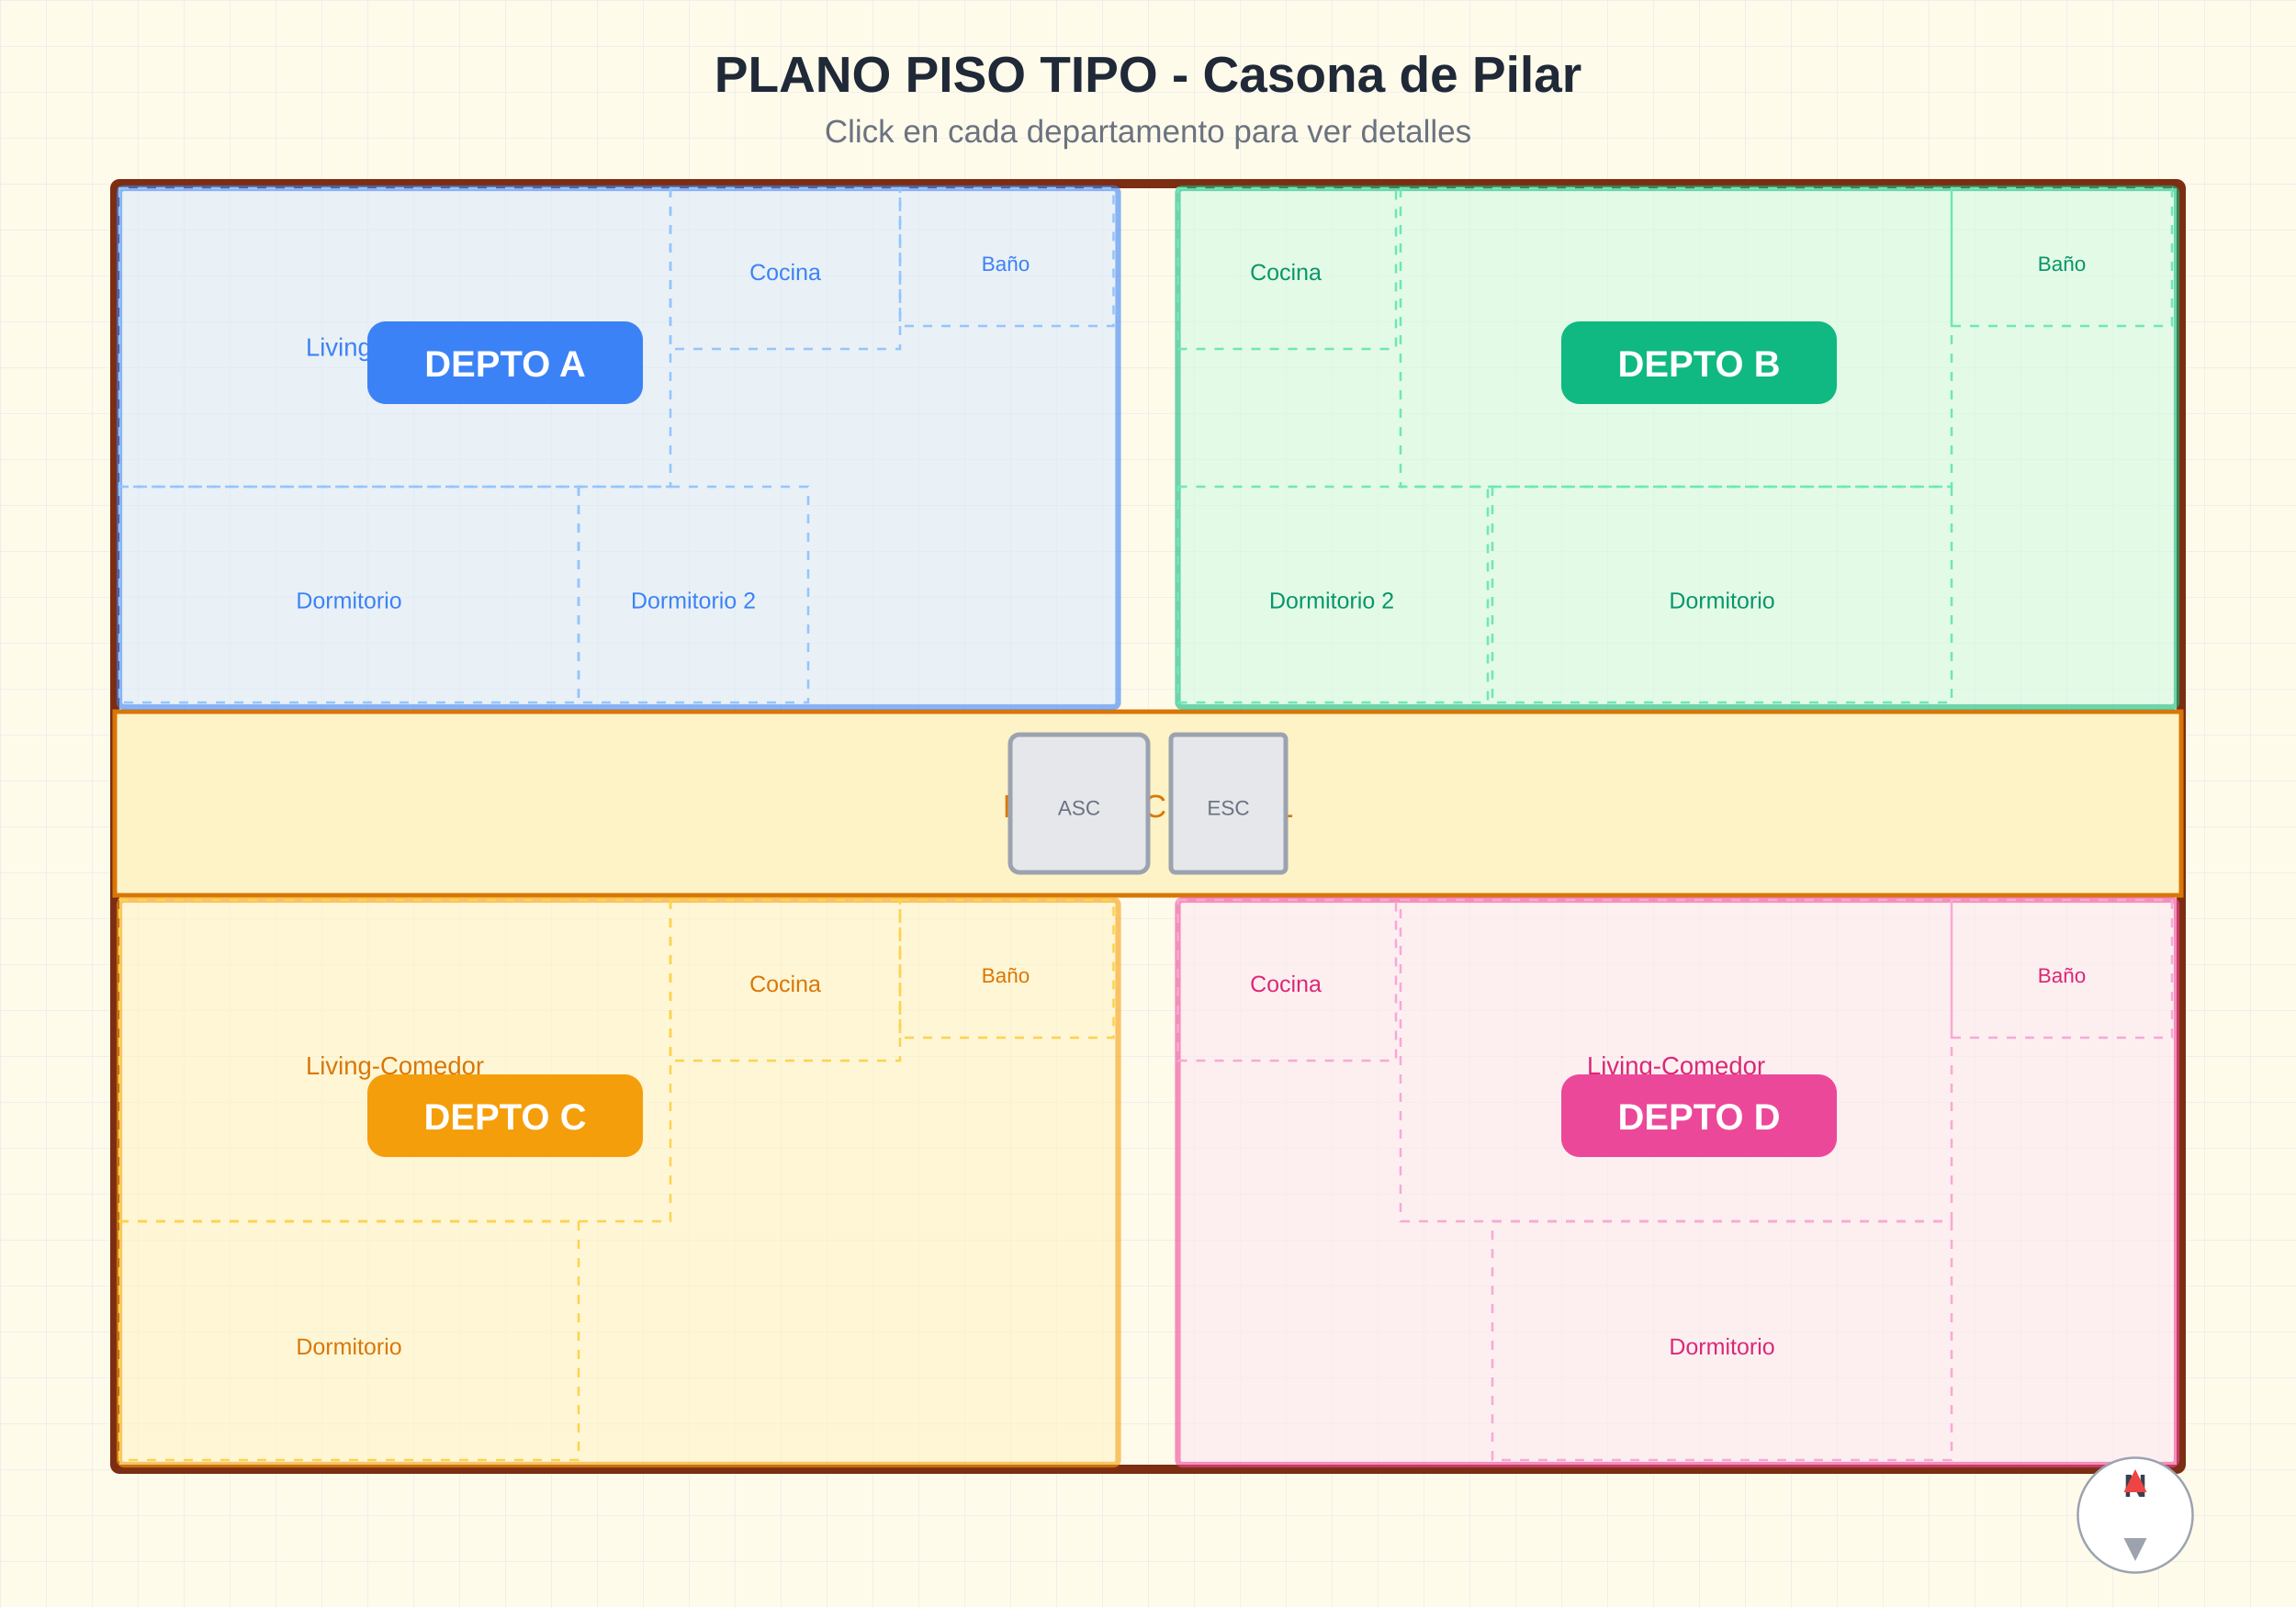
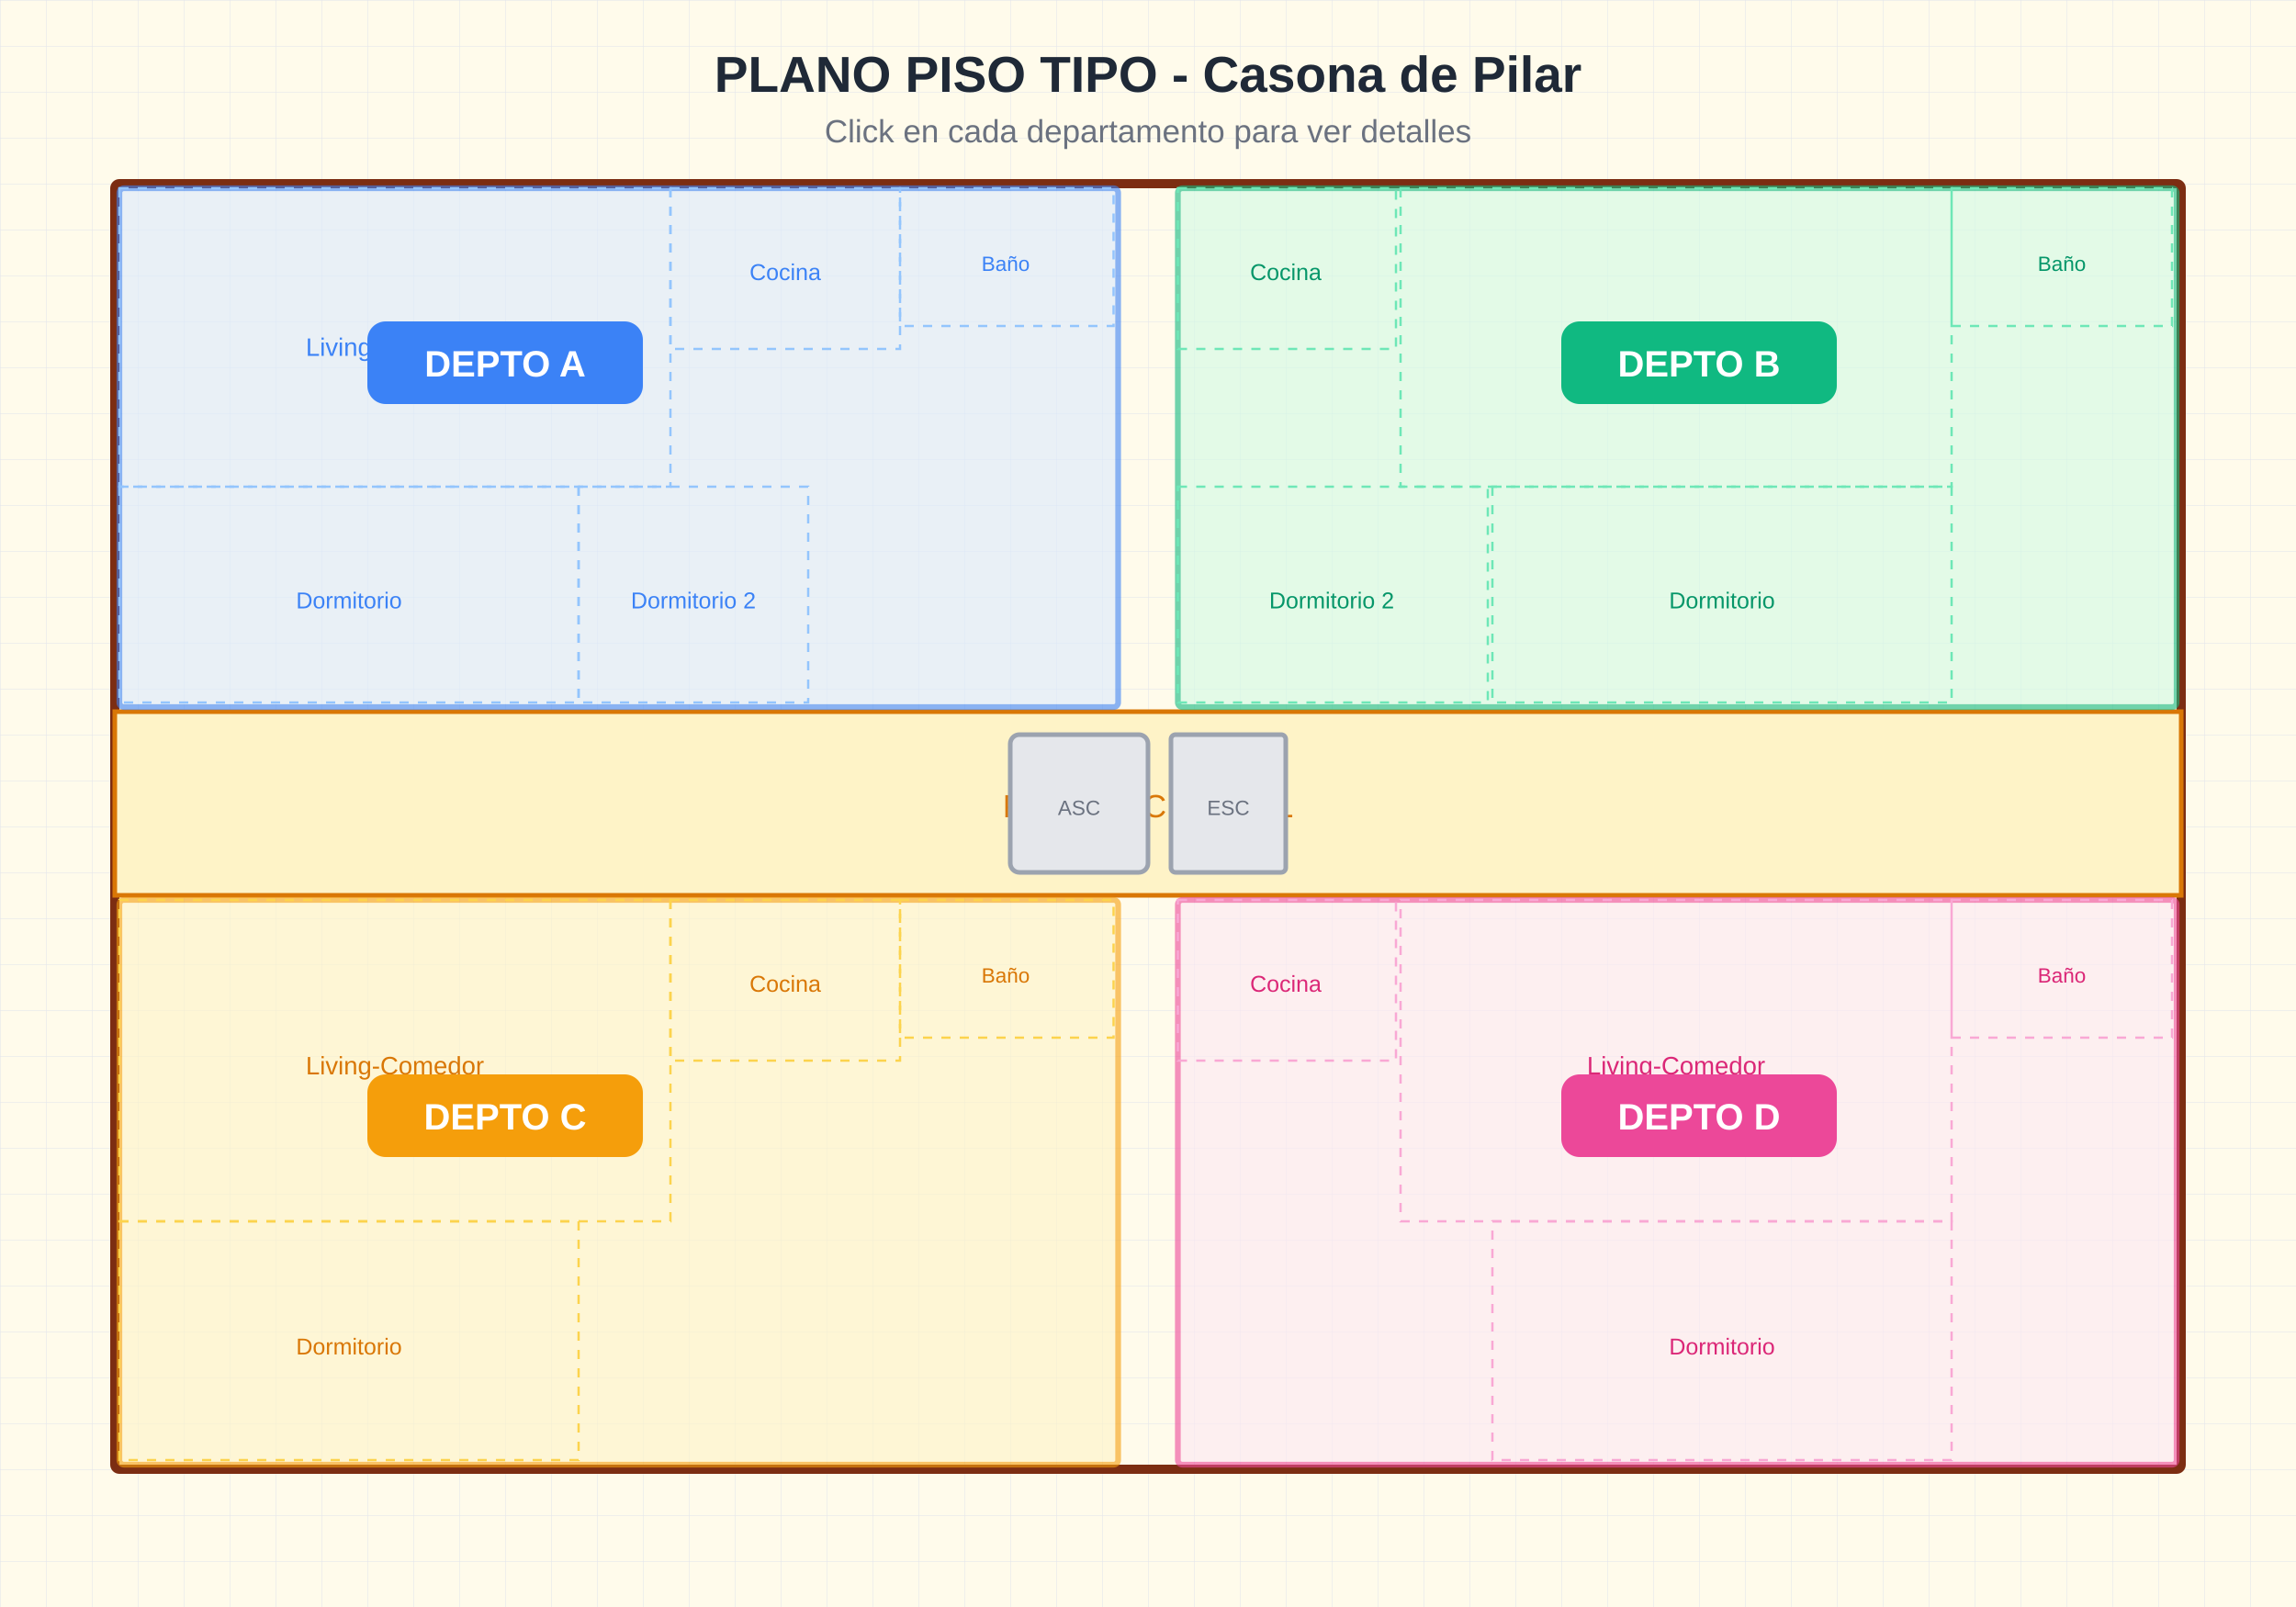
<svg xmlns="http://www.w3.org/2000/svg" viewBox="0 0 1000 700" width="1000" height="700">
  <defs>
    <pattern id="grid2" width="20" height="20" patternUnits="userSpaceOnUse">
      <path d="M 20 0 L 0 0 0 20" fill="none" stroke="#E5E7EB" stroke-width="0.5" />
    </pattern>
  </defs>
  <rect width="1000" height="700" fill="#FFFBEB" />
  <rect width="1000" height="700" fill="url(#grid2)" />
  <text x="500" y="40" fill="#1F2937" font-family="Arial" font-size="22" text-anchor="middle" font-weight="bold">PLANO PISO TIPO - Casona de Pilar</text>
  <text x="500" y="62" fill="#6B7280" font-family="Arial" font-size="14" text-anchor="middle">Click en cada departamento para ver detalles</text>
  <rect x="50" y="80" width="900" height="560" fill="none" stroke="#7C2D12" stroke-width="4" rx="2" />
  <rect x="50" y="310" width="900" height="80" fill="#FEF3C7" stroke="#D97706" stroke-width="2" />
  <text x="500" y="356" fill="#D97706" font-family="Arial" font-size="14" text-anchor="middle">PASILLO CENTRAL</text>
  <rect x="440" y="320" width="60" height="60" fill="#E5E7EB" stroke="#9CA3AF" stroke-width="2" rx="4" />
  <text x="470" y="355" fill="#6B7280" font-family="Arial" font-size="9" text-anchor="middle">ASC</text>
  <rect x="510" y="320" width="50" height="60" fill="#E5E7EB" stroke="#9CA3AF" stroke-width="2" rx="2" />
  <text x="535" y="355" fill="#6B7280" font-family="Arial" font-size="9" text-anchor="middle">ESC</text>
  <rect x="52" y="82" width="435" height="226" fill="#DBEAFE" stroke="#3B82F6" stroke-width="2.5" rx="2" opacity="0.6" />
  <rect x="52" y="82" width="240" height="130" fill="none" stroke="#93C5FD" stroke-width="1" stroke-dasharray="4" />
  <text x="172" y="155" fill="#3B82F6" font-family="Arial" font-size="11" text-anchor="middle">Living-Comedor</text>
  <rect x="292" y="82" width="100" height="70" fill="none" stroke="#93C5FD" stroke-width="1" stroke-dasharray="4" />
  <text x="342" y="122" fill="#3B82F6" font-family="Arial" font-size="10" text-anchor="middle">Cocina</text>
  <rect x="52" y="212" width="200" height="94" fill="none" stroke="#93C5FD" stroke-width="1" stroke-dasharray="4" />
  <text x="152" y="265" fill="#3B82F6" font-family="Arial" font-size="10" text-anchor="middle">Dormitorio</text>
  <rect x="252" y="212" width="100" height="94" fill="none" stroke="#93C5FD" stroke-width="1" stroke-dasharray="4" />
  <text x="302" y="265" fill="#3B82F6" font-family="Arial" font-size="10" text-anchor="middle">Dormitorio 2</text>
  <rect x="392" y="82" width="93" height="60" fill="none" stroke="#93C5FD" stroke-width="1" stroke-dasharray="4" />
  <text x="438" y="118" fill="#3B82F6" font-family="Arial" font-size="9" text-anchor="middle">Baño</text>
  <rect x="160" y="140" width="120" height="36" fill="#3B82F6" rx="8" />
  <text x="220" y="164" fill="white" font-family="Arial" font-size="16" text-anchor="middle" font-weight="bold">DEPTO A</text>
  <rect x="513" y="82" width="435" height="226" fill="#D1FAE5" stroke="#10B981" stroke-width="2.5" rx="2" opacity="0.6" />
  <rect x="610" y="82" width="240" height="130" fill="none" stroke="#6EE7B7" stroke-width="1" stroke-dasharray="4" />
  <text x="730" y="155" fill="#059669" font-family="Arial" font-size="11" text-anchor="middle">Living-Comedor</text>
  <rect x="513" y="82" width="95" height="70" fill="none" stroke="#6EE7B7" stroke-width="1" stroke-dasharray="4" />
  <text x="560" y="122" fill="#059669" font-family="Arial" font-size="10" text-anchor="middle">Cocina</text>
  <rect x="650" y="212" width="200" height="94" fill="none" stroke="#6EE7B7" stroke-width="1" stroke-dasharray="4" />
  <text x="750" y="265" fill="#059669" font-family="Arial" font-size="10" text-anchor="middle">Dormitorio</text>
  <rect x="513" y="212" width="135" height="94" fill="none" stroke="#6EE7B7" stroke-width="1" stroke-dasharray="4" />
  <text x="580" y="265" fill="#059669" font-family="Arial" font-size="10" text-anchor="middle">Dormitorio 2</text>
  <rect x="850" y="82" width="96" height="60" fill="none" stroke="#6EE7B7" stroke-width="1" stroke-dasharray="4" />
  <text x="898" y="118" fill="#059669" font-family="Arial" font-size="9" text-anchor="middle">Baño</text>
  <rect x="680" y="140" width="120" height="36" fill="#10B981" rx="8" />
  <text x="740" y="164" fill="white" font-family="Arial" font-size="16" text-anchor="middle" font-weight="bold">DEPTO B</text>
  <rect x="52" y="392" width="435" height="246" fill="#FEF3C7" stroke="#F59E0B" stroke-width="2.5" rx="2" opacity="0.6" />
  <rect x="52" y="392" width="240" height="140" fill="none" stroke="#FCD34D" stroke-width="1" stroke-dasharray="4" />
  <text x="172" y="468" fill="#D97706" font-family="Arial" font-size="11" text-anchor="middle">Living-Comedor</text>
  <rect x="292" y="392" width="100" height="70" fill="none" stroke="#FCD34D" stroke-width="1" stroke-dasharray="4" />
  <text x="342" y="432" fill="#D97706" font-family="Arial" font-size="10" text-anchor="middle">Cocina</text>
  <rect x="52" y="532" width="200" height="104" fill="none" stroke="#FCD34D" stroke-width="1" stroke-dasharray="4" />
  <text x="152" y="590" fill="#D97706" font-family="Arial" font-size="10" text-anchor="middle">Dormitorio</text>
  <rect x="392" y="392" width="93" height="60" fill="none" stroke="#FCD34D" stroke-width="1" stroke-dasharray="4" />
  <text x="438" y="428" fill="#D97706" font-family="Arial" font-size="9" text-anchor="middle">Baño</text>
  <rect x="160" y="468" width="120" height="36" fill="#F59E0B" rx="8" />
  <text x="220" y="492" fill="white" font-family="Arial" font-size="16" text-anchor="middle" font-weight="bold">DEPTO C</text>
  <rect x="513" y="392" width="435" height="246" fill="#FCE7F3" stroke="#EC4899" stroke-width="2.5" rx="2" opacity="0.6" />
  <rect x="610" y="392" width="240" height="140" fill="none" stroke="#F9A8D4" stroke-width="1" stroke-dasharray="4" />
  <text x="730" y="468" fill="#DB2777" font-family="Arial" font-size="11" text-anchor="middle">Living-Comedor</text>
  <rect x="513" y="392" width="95" height="70" fill="none" stroke="#F9A8D4" stroke-width="1" stroke-dasharray="4" />
  <text x="560" y="432" fill="#DB2777" font-family="Arial" font-size="10" text-anchor="middle">Cocina</text>
  <rect x="650" y="532" width="200" height="104" fill="none" stroke="#F9A8D4" stroke-width="1" stroke-dasharray="4" />
  <text x="750" y="590" fill="#DB2777" font-family="Arial" font-size="10" text-anchor="middle">Dormitorio</text>
  <rect x="850" y="392" width="96" height="60" fill="none" stroke="#F9A8D4" stroke-width="1" stroke-dasharray="4" />
  <text x="898" y="428" fill="#DB2777" font-family="Arial" font-size="9" text-anchor="middle">Baño</text>
  <rect x="680" y="468" width="120" height="36" fill="#EC4899" rx="8" />
  <text x="740" y="492" fill="white" font-family="Arial" font-size="16" text-anchor="middle" font-weight="bold">DEPTO D</text>
-   <g transform="translate(930, 660)">
-     <circle r="25" fill="white" stroke="#9CA3AF" stroke-width="1" />
-     <text y="-8" fill="#374151" font-family="Arial" font-size="14" text-anchor="middle" font-weight="bold">N</text>
-     <polygon points="0,-20 -5,-10 5,-10" fill="#EF4444" />
-     <polygon points="0,20 -5,10 5,10" fill="#9CA3AF" />
-   </g>
</svg>
